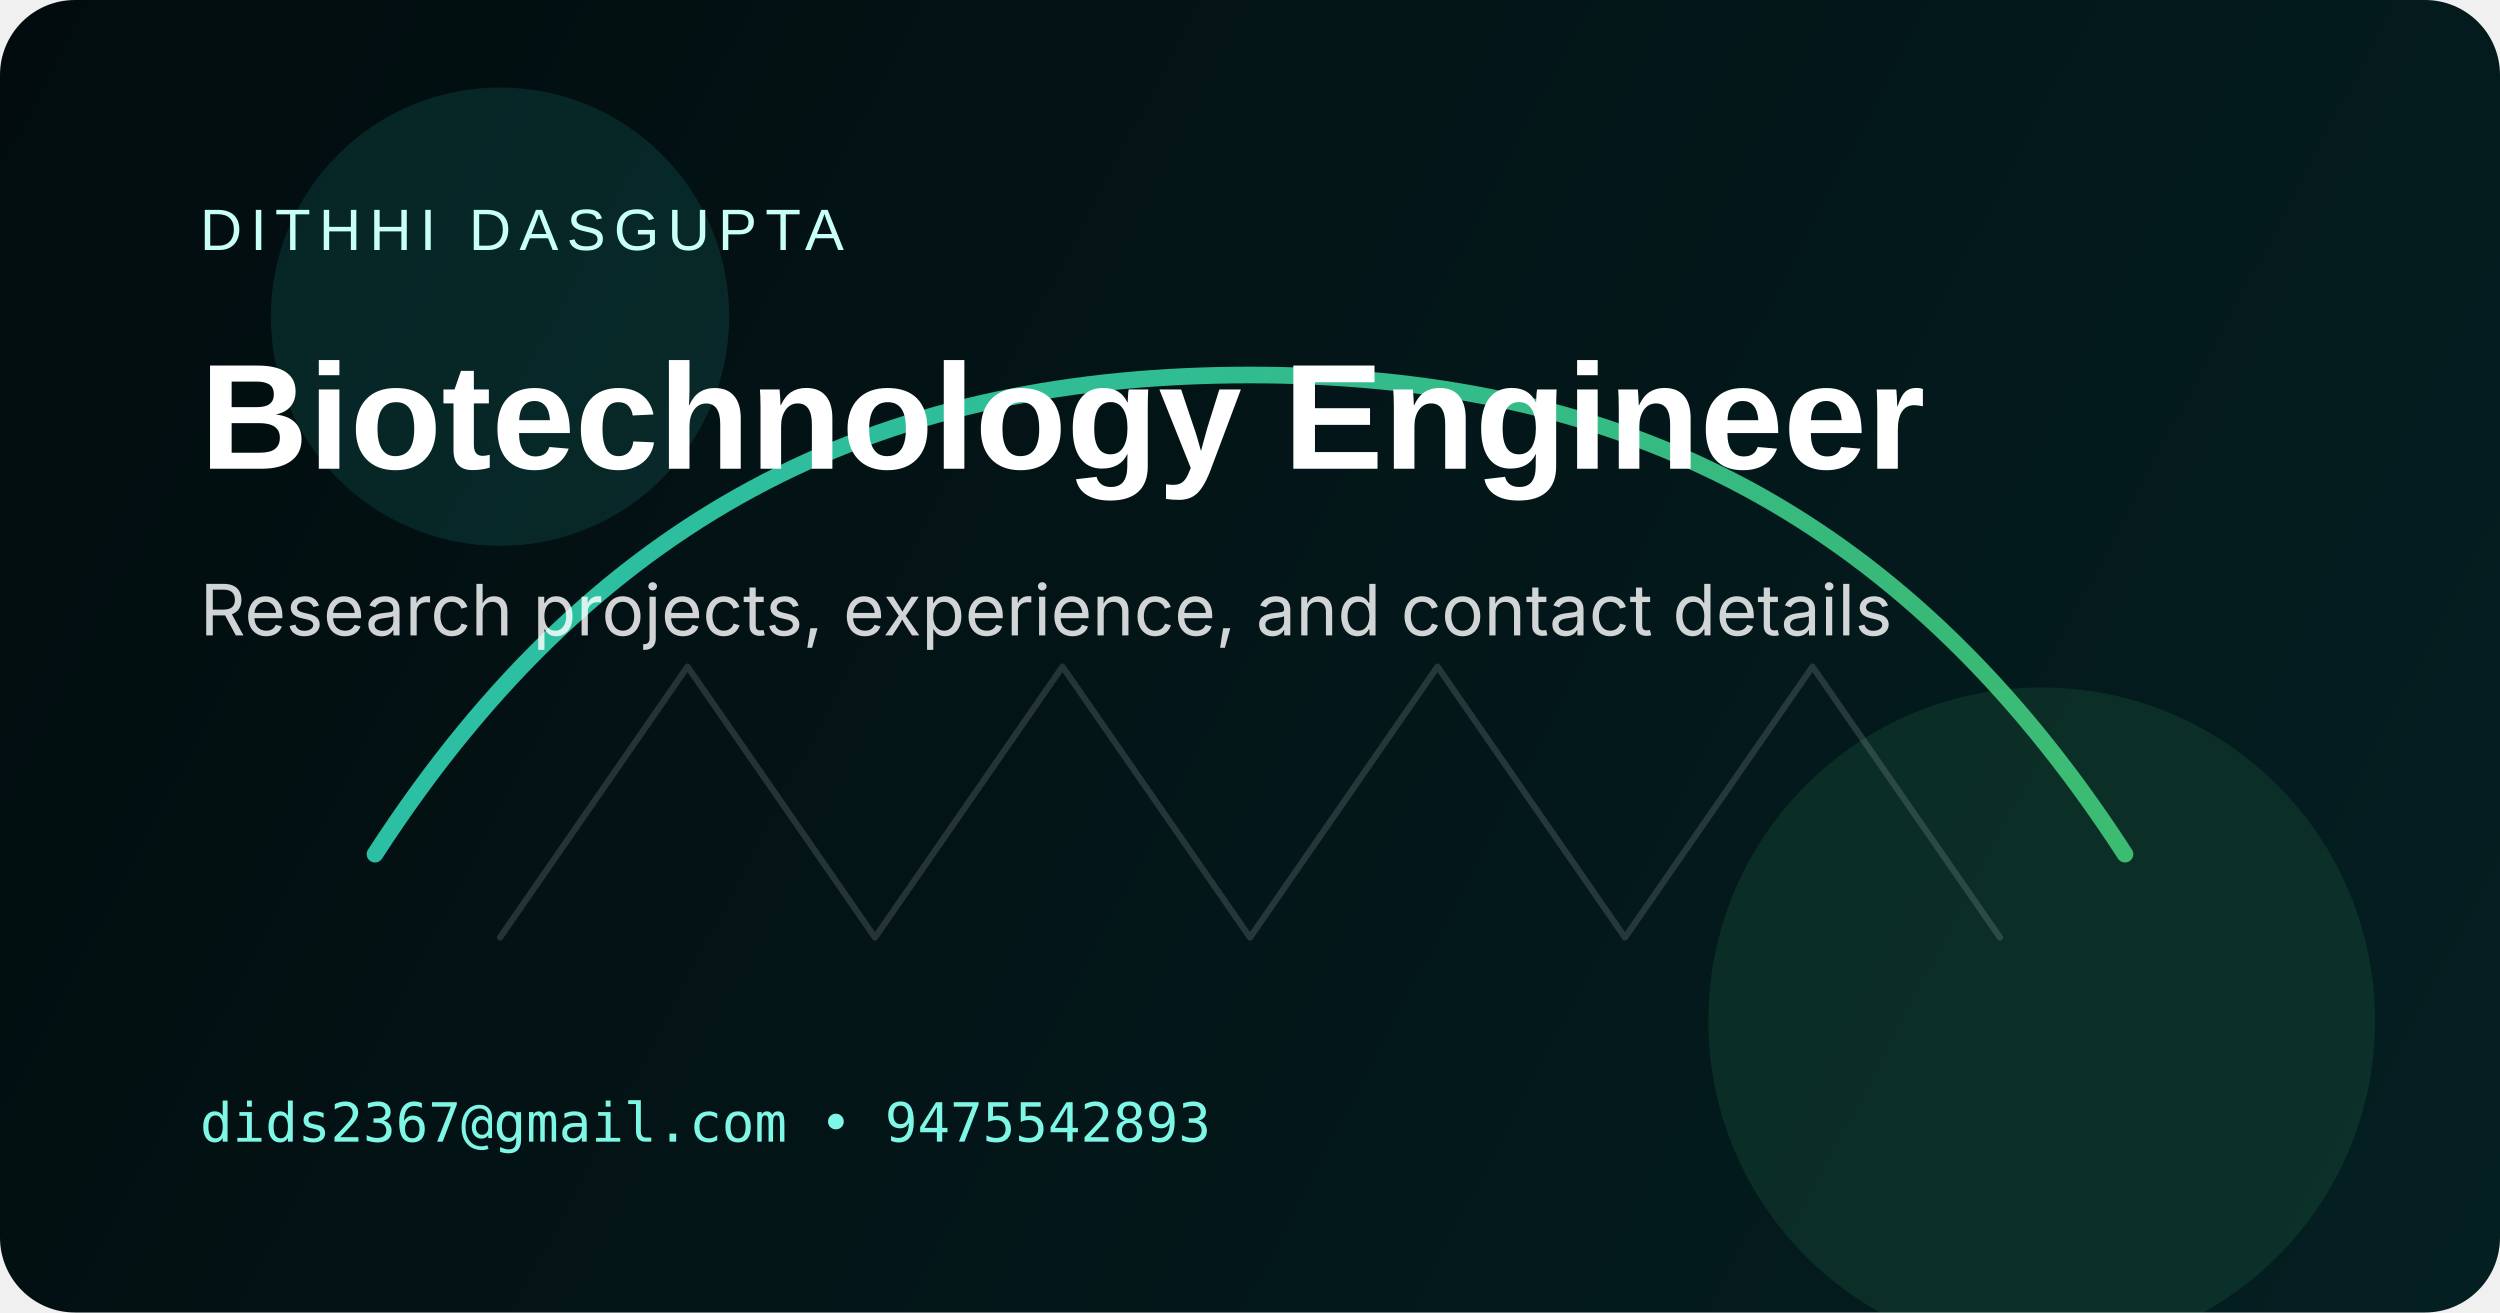
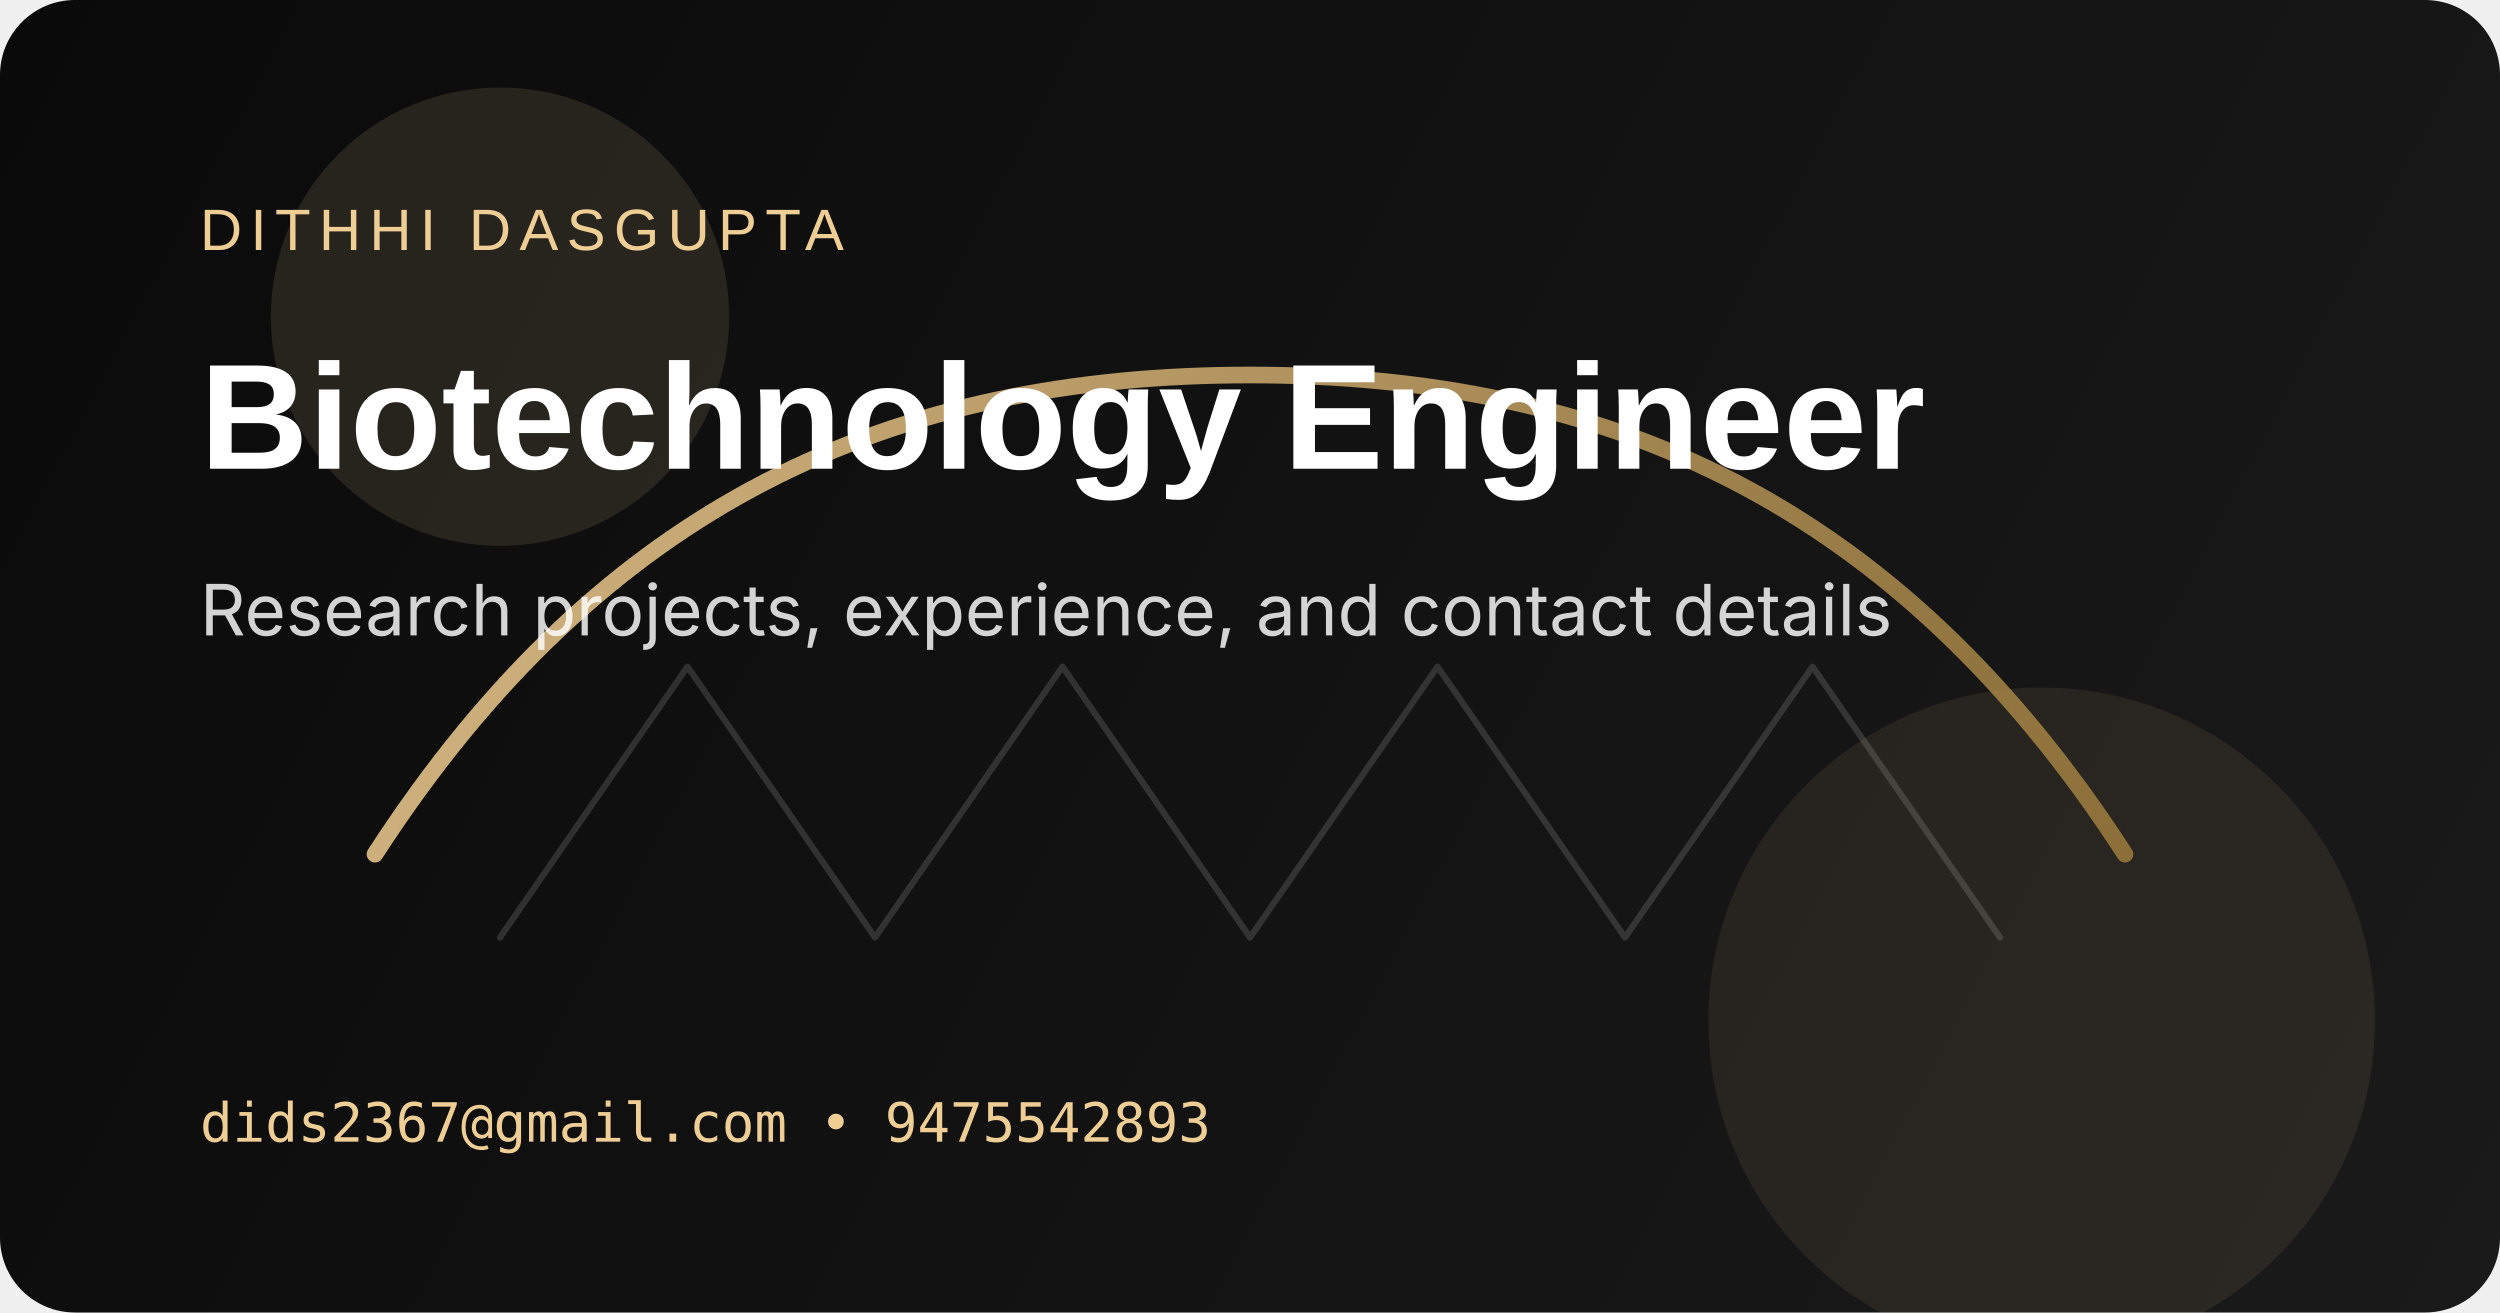
<svg xmlns="http://www.w3.org/2000/svg" width="1200" height="630" viewBox="0 0 1200 630" fill="none">
  <defs>
    <linearGradient id="bg" x1="0" y1="0" x2="1200" y2="630" gradientUnits="userSpaceOnUse">
-       <stop stop-color="#020c0e" />
-       <stop offset="1" stop-color="#041f22" />
+       <stop stop-color="#0a0a0a" />
+       <stop offset="1" stop-color="#1a1a1a" />
    </linearGradient>
    <linearGradient id="accent" x1="180" y1="120" x2="1020" y2="520" gradientUnits="userSpaceOnUse">
-       <stop stop-color="#2dd4bf" stop-opacity="0.9" />
-       <stop offset="1" stop-color="#4ade80" stop-opacity="0.8" />
+       <stop stop-color="#EFCE96" stop-opacity="0.9" />
+       <stop offset="1" stop-color="#a07d3a" stop-opacity="0.8" />
    </linearGradient>
  </defs>
  <rect width="1200" height="630" rx="36" fill="url(#bg)" />
-   <circle cx="240" cy="152" r="110" fill="#2dd4bf" fill-opacity="0.12" />
-   <circle cx="980" cy="490" r="160" fill="#4ade80" fill-opacity="0.10" />
+   <circle cx="240" cy="152" r="110" fill="#EFCE96" fill-opacity="0.12" />
+   <circle cx="980" cy="490" r="160" fill="#c9a96e" fill-opacity="0.10" />
  <path d="M180 410C290 240 430 180 600 180C770 180 910 240 1020 410" stroke="url(#accent)" stroke-width="8" stroke-linecap="round" />
  <path d="M240 450L330 320L420 450L510 320L600 450L690 320L780 450L870 320L960 450" stroke="#ffffff" stroke-opacity="0.14" stroke-width="3" stroke-linecap="round" stroke-linejoin="round" />
-   <text x="96" y="120" fill="#c8fff6" font-family="Space Grotesk, Arial, sans-serif" font-size="28" letter-spacing="4">DITHHI DASGUPTA</text>
+   <text x="96" y="120" fill="#EFCE96" font-family="Space Grotesk, Arial, sans-serif" font-size="28" letter-spacing="4">DITHHI DASGUPTA</text>
  <text x="96" y="225" fill="#ffffff" font-family="Space Grotesk, Arial, sans-serif" font-size="72" font-weight="700">Biotechnology Engineer</text>
  <text x="96" y="305" fill="#ffffff" font-family="Inter, Arial, sans-serif" font-size="34" fill-opacity="0.82">Research projects, experience, and contact details</text>
-   <text x="96" y="548" fill="#7ff7e6" font-family="JetBrains Mono, monospace" font-size="26">dids2367@gmail.com • 9475542893</text>
+   <text x="96" y="548" fill="#EFCE96" font-family="JetBrains Mono, monospace" font-size="26">dids2367@gmail.com • 9475542893</text>
</svg>
